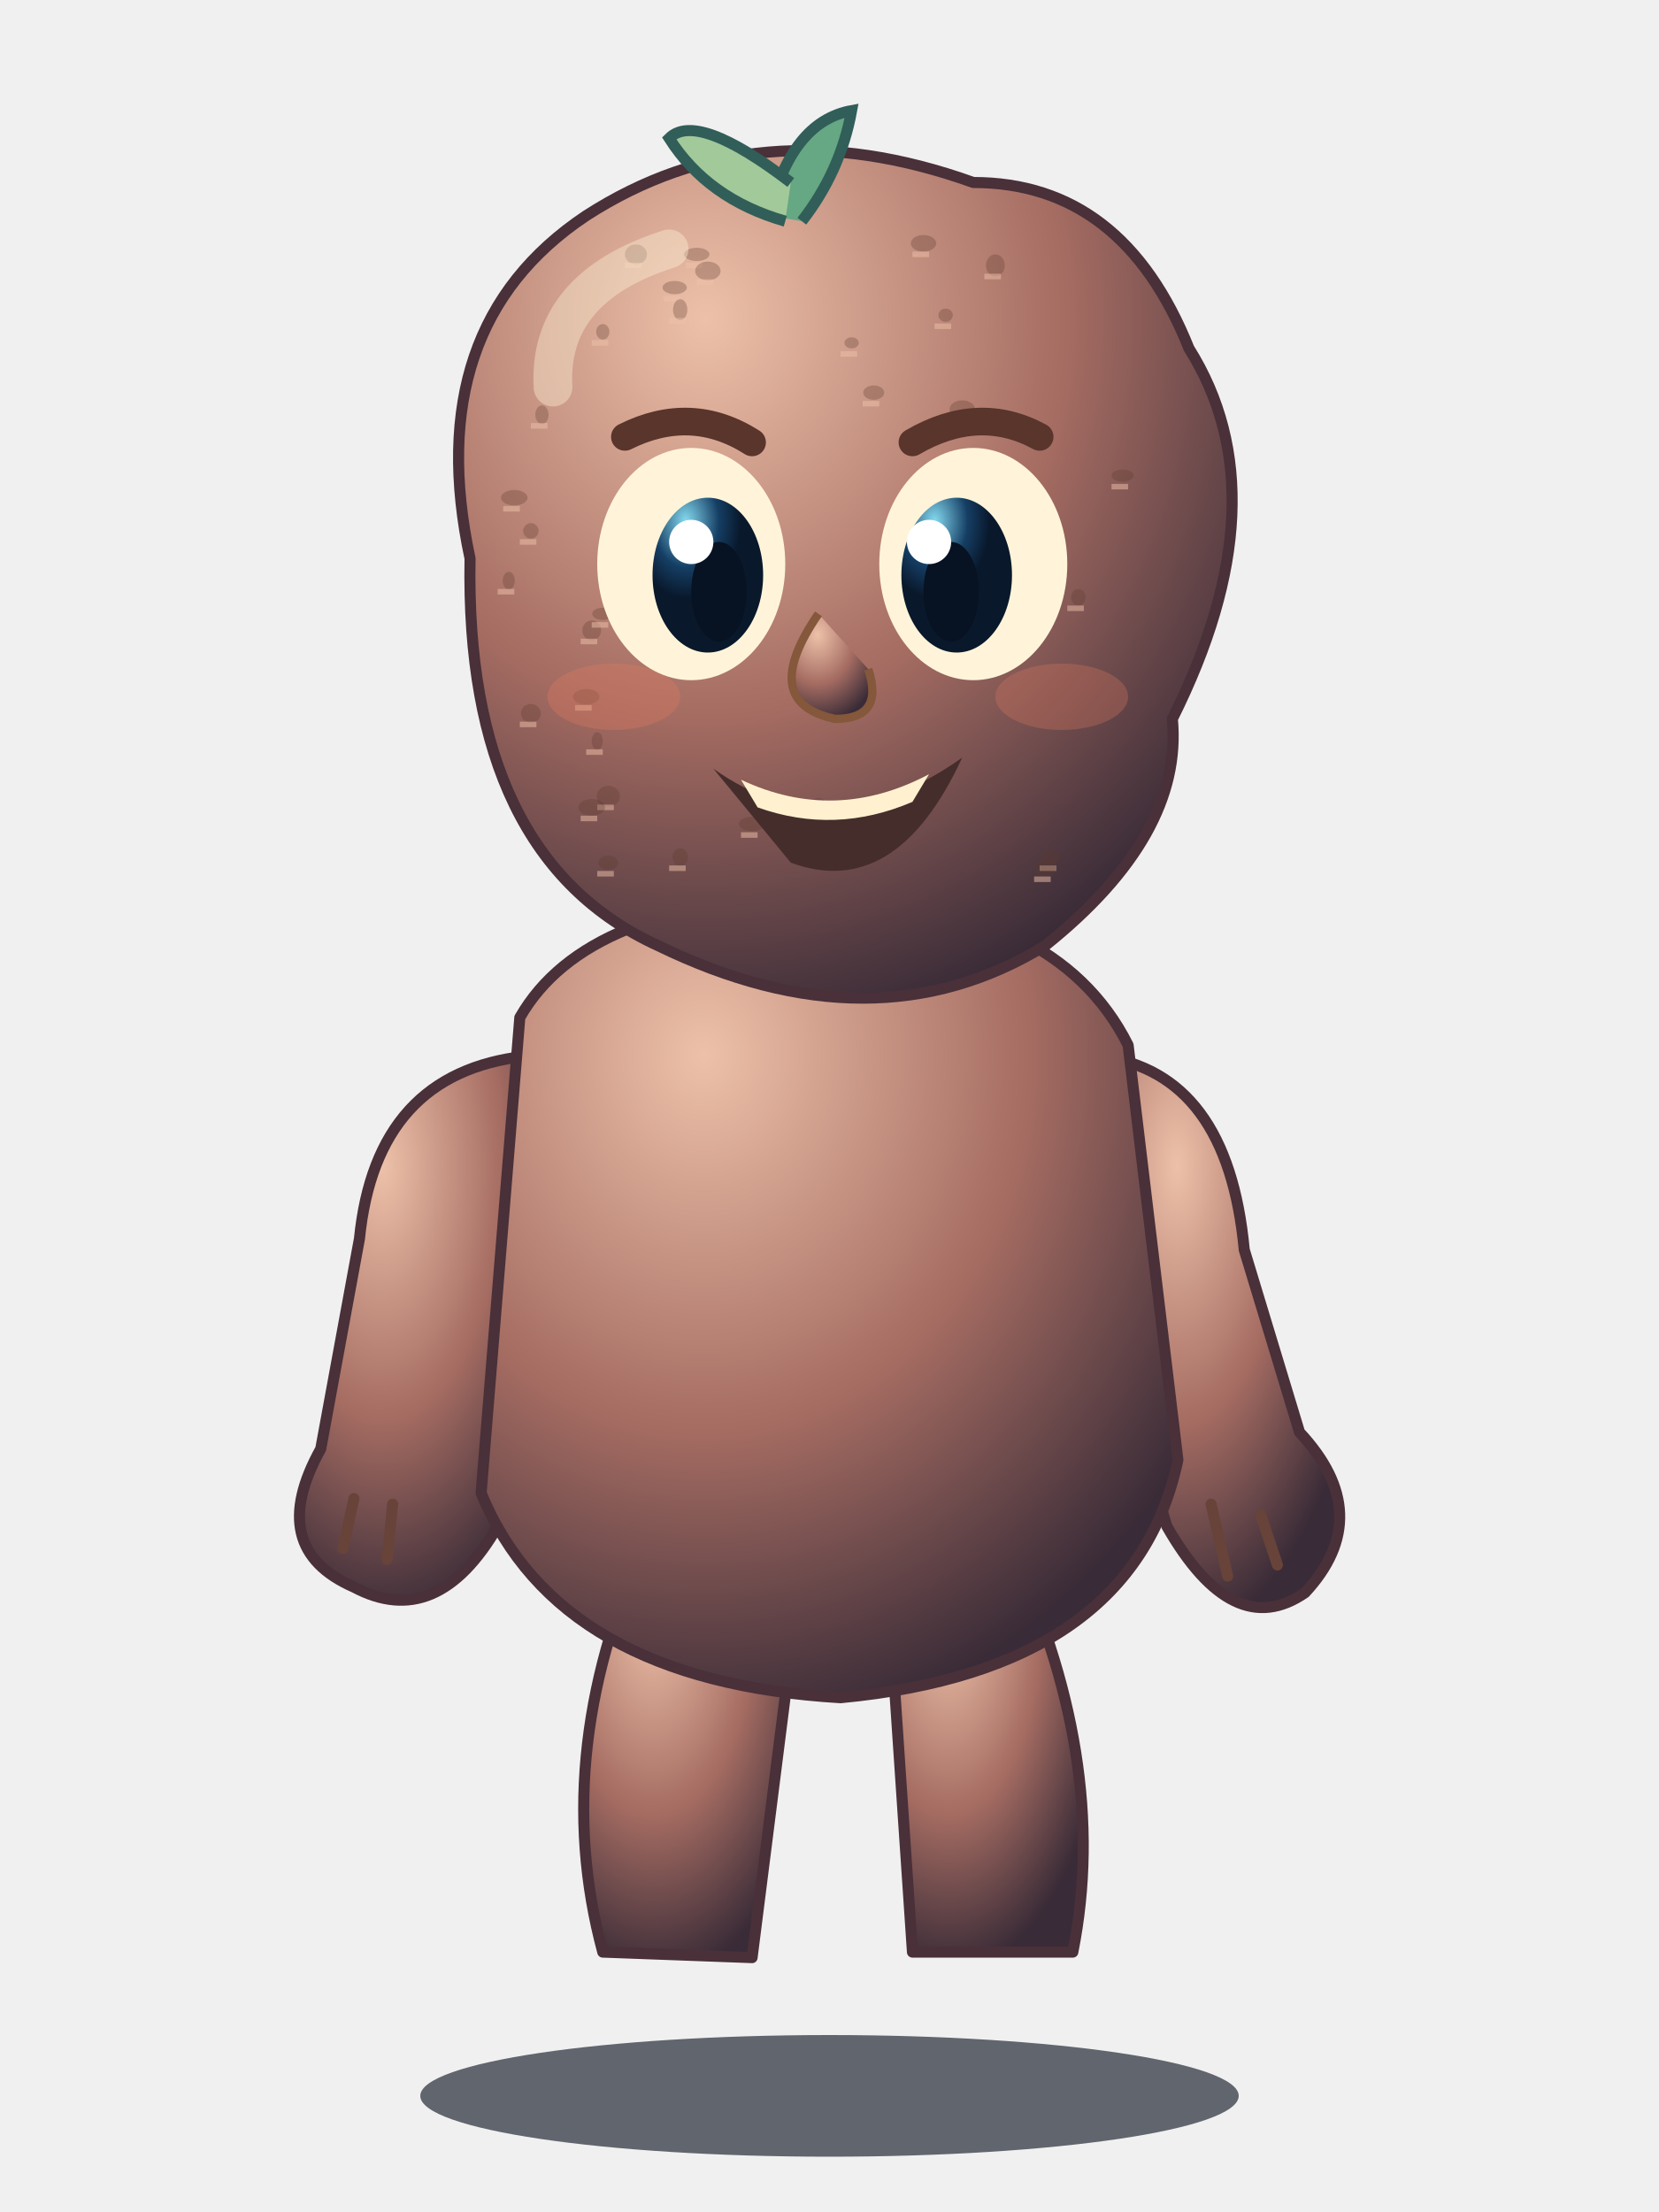
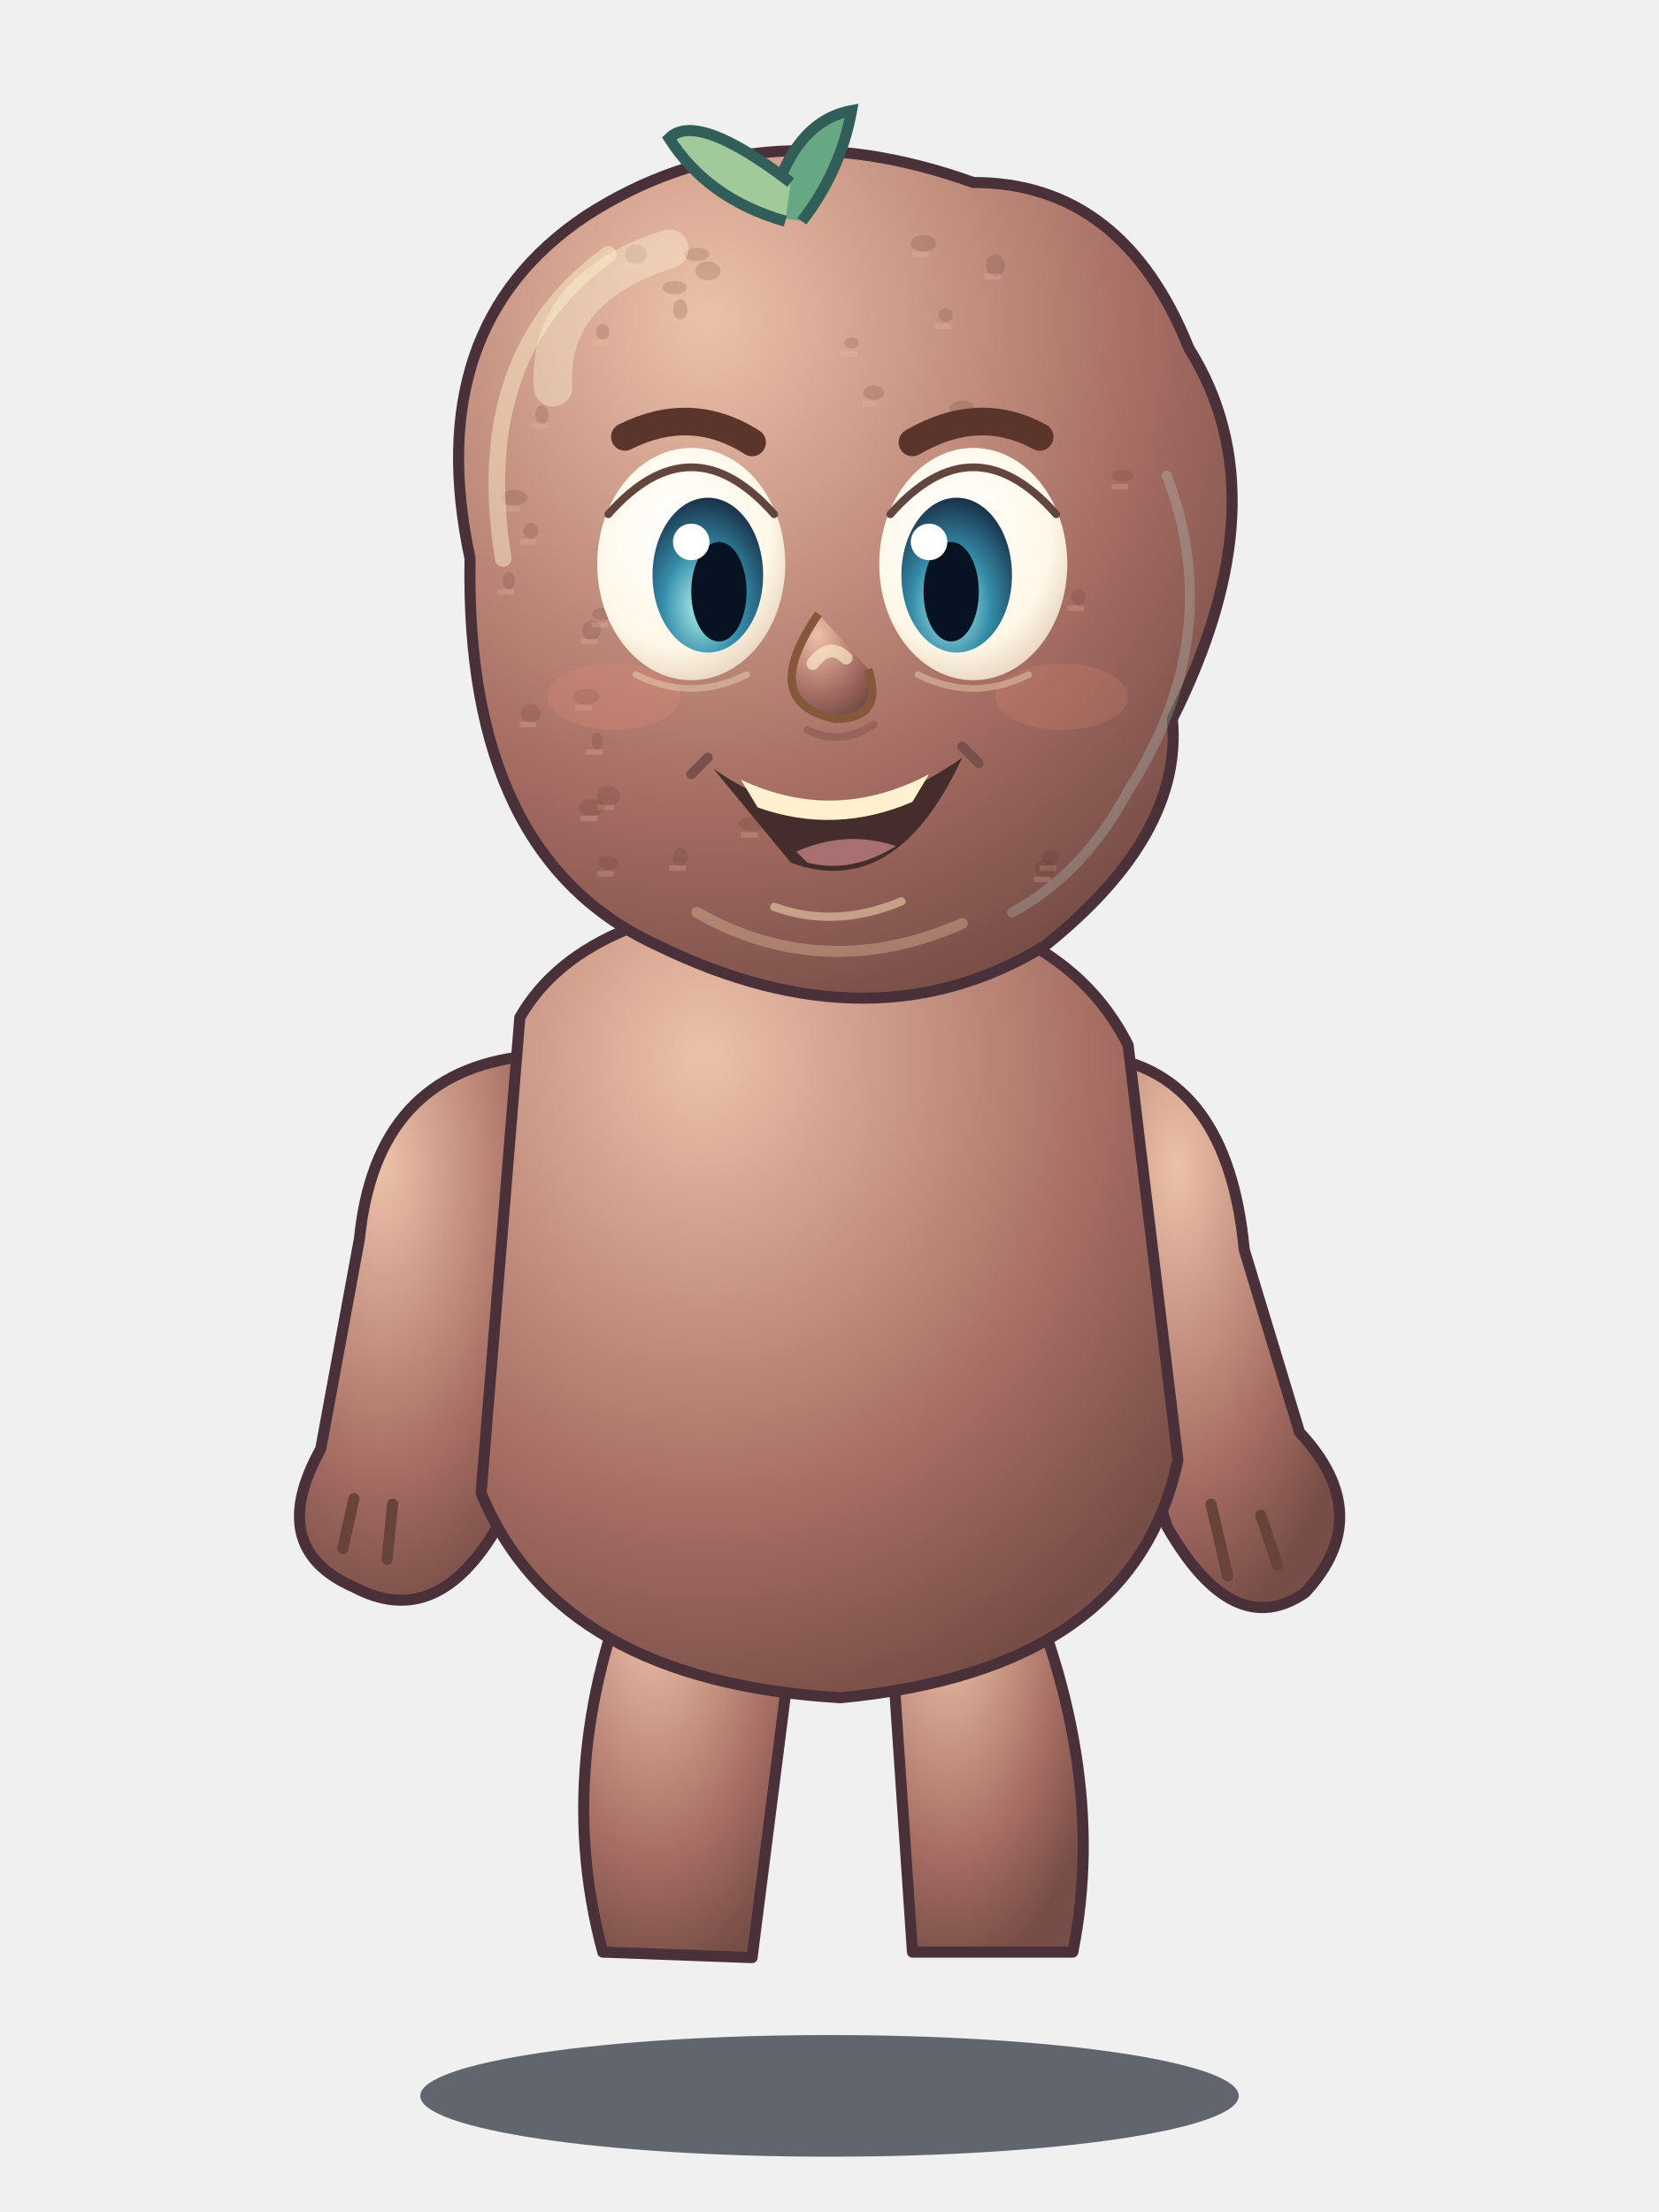
<svg xmlns="http://www.w3.org/2000/svg" viewBox="0 0 300 400">
  <defs>
    <radialGradient id="skin" cx=".32" cy=".2" r=".85">
      <stop stop-color="#edc1a9" />
-       <stop offset=".55" stop-color="#a56c62" />
-       <stop offset="1" stop-color="#392b37" />
+       <stop offset=".68" stop-color="#a56c62" />
+       <stop offset="1" stop-color="#774e47" />
    </radialGradient>
    <linearGradient id="cloth" x2=".8" y2="1">
      <stop stop-color="#3d5b75" />
      <stop offset=".5" stop-color="#253648" />
      <stop offset="1" stop-color="#101b2d" />
    </linearGradient>
    <linearGradient id="metal" x2=".75" y2="1">
      <stop stop-color="#dce6e9" />
      <stop offset=".3" stop-color="#7e98ac" />
      <stop offset=".48" stop-color="#e1e9eb" />
      <stop offset=".55" stop-color="#496477" />
      <stop offset="1" stop-color="#192c40" />
    </linearGradient>
    <linearGradient id="trim" x2="1" y2="1">
      <stop stop-color="#edfcff" />
      <stop offset=".4" stop-color="#62eafa" />
      <stop offset="1" stop-color="#287c9f" />
    </linearGradient>
    <linearGradient id="leather" x2=".8" y2="1">
      <stop stop-color="#c59269" />
      <stop offset=".5" stop-color="#855339" />
      <stop offset="1" stop-color="#392722" />
    </linearGradient>
    <linearGradient id="hair" x2=".3" y2="1">
      <stop stop-color="#8f5a36" />
      <stop offset=".6" stop-color="#492b25" />
      <stop offset="1" stop-color="#241b22" />
    </linearGradient>
    <radialGradient id="lens" cx=".3" cy=".15">
      <stop stop-color="#84d9ef" />
      <stop offset=".6" stop-color="#153e64" />
      <stop offset="1" stop-color="#09182b" />
    </radialGradient>
  </defs>
+   <defs>
+     <radialGradient id="face-pearl" cx=".42" cy=".36" r=".8">
+       <stop stop-color="#ffffff" />
+       <stop offset=".62" stop-color="#fff8e8" />
+       <stop offset="1" stop-color="#d8bda3" />
+     </radialGradient>
+   </defs>
  <ellipse cx="150" cy="379" rx="74" ry="11" fill="#020916" opacity=".6" />
  <g stroke="#493039" stroke-width="2" stroke-linejoin="round">
    <path d="M118 276Q99 316 109 353L136 354L145 283Z" fill="url(#skin)" />
    <path d="M160 279L165 353L194 353Q201 318 182 278Z" fill="url(#skin)" />
    <path d="M95 191Q68 194 65 224L58 262Q48 280 64 287Q79 295 90 276L101 235Z" fill="url(#skin)" />
    <path d="M199 191Q222 194 225 226L235 259Q249 274 236 288Q223 297 211 276L199 236Z" fill="url(#skin)" />
    <path d="M94 184Q106 163 148 162Q191 163 204 189L213 264Q205 302 152 307Q101 304 87 270Z" fill="url(#skin)" />
    <path d="M85 101Q76 59 106 39Q137 19 176 33Q203 33 215 63Q232 90 212 130Q214 151 189 171Q158 190 119 171Q84 155 85 101Z" fill="url(#skin)" />
  </g>
-   <ellipse cx="153" cy="150" rx="1.3" ry="1.8" fill="#59392d" opacity=".3" />
-   <path d="M151 152l3 0" stroke="#edc1a9" opacity=".5" />
-   <ellipse cx="195" cy="108" rx="1.3" ry="1.5" fill="#59392d" opacity=".3" />
-   <path d="M193 110l3 0" stroke="#edc1a9" opacity=".5" />
-   <ellipse cx="93" cy="90" rx="2.4" ry="1.4" fill="#59392d" opacity=".3" />
-   <path d="M91 92l3 0" stroke="#edc1a9" opacity=".5" />
-   <ellipse cx="110" cy="144" rx="2.1" ry="1.9" fill="#59392d" opacity=".3" />
-   <path d="M108 146l3 0" stroke="#edc1a9" opacity=".5" />
-   <ellipse cx="180" cy="48" rx="1.7" ry="2.0" fill="#59392d" opacity=".3" />
-   <path d="M178 50l3 0" stroke="#edc1a9" opacity=".5" />
-   <ellipse cx="190" cy="155" rx="1.6" ry="1.4" fill="#59392d" opacity=".3" />
-   <path d="M188 157l3 0" stroke="#edc1a9" opacity=".5" />
-   <ellipse cx="106" cy="126" rx="2.4" ry="1.4" fill="#59392d" opacity=".3" />
-   <path d="M104 128l3 0" stroke="#edc1a9" opacity=".5" />
-   <ellipse cx="107" cy="146" rx="2.4" ry="1.5" fill="#59392d" opacity=".3" />
-   <path d="M105 148l3 0" stroke="#edc1a9" opacity=".5" />
-   <ellipse cx="154" cy="62" rx="1.3" ry="1.0" fill="#59392d" opacity=".3" />
-   <path d="M152 64l3 0" stroke="#edc1a9" opacity=".5" />
-   <ellipse cx="122" cy="52" rx="2.2" ry="1.2" fill="#59392d" opacity=".3" />
-   <path d="M120 54l3 0" stroke="#edc1a9" opacity=".5" />
-   <ellipse cx="189" cy="157" rx="1.9" ry="1.7" fill="#59392d" opacity=".3" />
-   <path d="M187 159l3 0" stroke="#edc1a9" opacity=".5" />
-   <ellipse cx="107" cy="114" rx="1.7" ry="1.8" fill="#59392d" opacity=".3" />
-   <path d="M105 116l3 0" stroke="#edc1a9" opacity=".5" />
-   <ellipse cx="110" cy="156" rx="1.8" ry="1.3" fill="#59392d" opacity=".3" />
-   <path d="M108 158l3 0" stroke="#edc1a9" opacity=".5" />
-   <ellipse cx="126" cy="46" rx="2.3" ry="1.2" fill="#59392d" opacity=".3" />
-   <path d="M124 48l3 0" stroke="#edc1a9" opacity=".5" />
-   <ellipse cx="92" cy="105" rx="1.1" ry="1.6" fill="#59392d" opacity=".3" />
-   <path d="M90 107l3 0" stroke="#edc1a9" opacity=".5" />
-   <ellipse cx="158" cy="71" rx="1.9" ry="1.3" fill="#59392d" opacity=".3" />
-   <path d="M156 73l3 0" stroke="#edc1a9" opacity=".5" />
-   <ellipse cx="171" cy="57" rx="1.3" ry="1.2" fill="#59392d" opacity=".3" />
-   <path d="M169 59l3 0" stroke="#edc1a9" opacity=".5" />
-   <ellipse cx="136" cy="149" rx="2.4" ry="1.3" fill="#59392d" opacity=".3" />
-   <path d="M134 151l3 0" stroke="#edc1a9" opacity=".5" />
-   <ellipse cx="123" cy="56" rx="1.3" ry="1.9" fill="#59392d" opacity=".3" />
-   <path d="M121 58l3 0" stroke="#edc1a9" opacity=".5" />
-   <ellipse cx="96" cy="129" rx="1.8" ry="1.7" fill="#59392d" opacity=".3" />
-   <path d="M94 131l3 0" stroke="#edc1a9" opacity=".5" />
-   <ellipse cx="167" cy="44" rx="2.3" ry="1.5" fill="#59392d" opacity=".3" />
-   <path d="M165 46l3 0" stroke="#edc1a9" opacity=".5" />
-   <ellipse cx="123" cy="155" rx="1.4" ry="1.6" fill="#59392d" opacity=".3" />
-   <path d="M121 157l3 0" stroke="#edc1a9" opacity=".5" />
-   <ellipse cx="148" cy="146" rx="1.6" ry="1.7" fill="#59392d" opacity=".3" />
-   <path d="M146 148l3 0" stroke="#edc1a9" opacity=".5" />
-   <ellipse cx="128" cy="49" rx="2.3" ry="1.7" fill="#59392d" opacity=".3" />
-   <path d="M126 51l3 0" stroke="#edc1a9" opacity=".5" />
-   <ellipse cx="96" cy="96" rx="1.4" ry="1.4" fill="#59392d" opacity=".3" />
-   <path d="M94 98l3 0" stroke="#edc1a9" opacity=".5" />
-   <ellipse cx="203" cy="86" rx="2.0" ry="1.1" fill="#59392d" opacity=".3" />
-   <path d="M201 88l3 0" stroke="#edc1a9" opacity=".5" />
-   <ellipse cx="98" cy="75" rx="1.2" ry="1.7" fill="#59392d" opacity=".3" />
-   <path d="M96 77l3 0" stroke="#edc1a9" opacity=".5" />
-   <ellipse cx="138" cy="144" rx="1.2" ry="1.4" fill="#59392d" opacity=".3" />
-   <path d="M136 146l3 0" stroke="#edc1a9" opacity=".5" />
-   <ellipse cx="190" cy="97" rx="1.7" ry="1.9" fill="#59392d" opacity=".3" />
-   <path d="M188 99l3 0" stroke="#edc1a9" opacity=".5" />
-   <ellipse cx="109" cy="111" rx="1.9" ry="1.1" fill="#59392d" opacity=".3" />
-   <path d="M107 113l3 0" stroke="#edc1a9" opacity=".5" />
-   <ellipse cx="108" cy="134" rx="1.0" ry="1.6" fill="#59392d" opacity=".3" />
-   <path d="M106 136l3 0" stroke="#edc1a9" opacity=".5" />
-   <ellipse cx="174" cy="74" rx="2.3" ry="1.6" fill="#59392d" opacity=".3" />
-   <path d="M172 76l3 0" stroke="#edc1a9" opacity=".5" />
-   <ellipse cx="109" cy="60" rx="1.2" ry="1.4" fill="#59392d" opacity=".3" />
-   <path d="M107 62l3 0" stroke="#edc1a9" opacity=".5" />
-   <ellipse cx="115" cy="46" rx="2.0" ry="1.8" fill="#59392d" opacity=".3" />
-   <path d="M113 48l3 0" stroke="#edc1a9" opacity=".5" />
+   <ellipse cx="153" cy="150" rx="1.3" ry="1.8" fill="#59392d" opacity=".18" />
+   <path d="M151 152l3 0" stroke="#edc1a9" opacity=".24" />
+   <ellipse cx="195" cy="108" rx="1.3" ry="1.5" fill="#59392d" opacity=".18" />
+   <path d="M193 110l3 0" stroke="#edc1a9" opacity=".24" />
+   <ellipse cx="93" cy="90" rx="2.4" ry="1.4" fill="#59392d" opacity=".18" />
+   <path d="M91 92l3 0" stroke="#edc1a9" opacity=".24" />
+   <ellipse cx="110" cy="144" rx="2.1" ry="1.9" fill="#59392d" opacity=".18" />
+   <path d="M108 146l3 0" stroke="#edc1a9" opacity=".24" />
+   <ellipse cx="180" cy="48" rx="1.7" ry="2.0" fill="#59392d" opacity=".18" />
+   <path d="M178 50l3 0" stroke="#edc1a9" opacity=".24" />
+   <ellipse cx="190" cy="155" rx="1.6" ry="1.4" fill="#59392d" opacity=".18" />
+   <path d="M188 157l3 0" stroke="#edc1a9" opacity=".24" />
+   <ellipse cx="106" cy="126" rx="2.4" ry="1.4" fill="#59392d" opacity=".18" />
+   <path d="M104 128l3 0" stroke="#edc1a9" opacity=".24" />
+   <ellipse cx="107" cy="146" rx="2.4" ry="1.5" fill="#59392d" opacity=".18" />
+   <path d="M105 148l3 0" stroke="#edc1a9" opacity=".24" />
+   <ellipse cx="154" cy="62" rx="1.3" ry="1.0" fill="#59392d" opacity=".18" />
+   <path d="M152 64l3 0" stroke="#edc1a9" opacity=".24" />
+   <ellipse cx="122" cy="52" rx="2.2" ry="1.2" fill="#59392d" opacity=".18" />
+   <path d="M120 54l3 0" stroke="#edc1a9" opacity=".24" />
+   <ellipse cx="189" cy="157" rx="1.9" ry="1.7" fill="#59392d" opacity=".18" />
+   <path d="M187 159l3 0" stroke="#edc1a9" opacity=".24" />
+   <ellipse cx="107" cy="114" rx="1.7" ry="1.8" fill="#59392d" opacity=".18" />
+   <path d="M105 116l3 0" stroke="#edc1a9" opacity=".24" />
+   <ellipse cx="110" cy="156" rx="1.8" ry="1.3" fill="#59392d" opacity=".18" />
+   <path d="M108 158l3 0" stroke="#edc1a9" opacity=".24" />
+   <ellipse cx="126" cy="46" rx="2.3" ry="1.2" fill="#59392d" opacity=".18" />
+   <path d="M124 48l3 0" stroke="#edc1a9" opacity=".24" />
+   <ellipse cx="92" cy="105" rx="1.1" ry="1.6" fill="#59392d" opacity=".18" />
+   <path d="M90 107l3 0" stroke="#edc1a9" opacity=".24" />
+   <ellipse cx="158" cy="71" rx="1.9" ry="1.3" fill="#59392d" opacity=".18" />
+   <path d="M156 73l3 0" stroke="#edc1a9" opacity=".24" />
+   <ellipse cx="171" cy="57" rx="1.3" ry="1.2" fill="#59392d" opacity=".18" />
+   <path d="M169 59l3 0" stroke="#edc1a9" opacity=".24" />
+   <ellipse cx="136" cy="149" rx="2.4" ry="1.3" fill="#59392d" opacity=".18" />
+   <path d="M134 151l3 0" stroke="#edc1a9" opacity=".24" />
+   <ellipse cx="123" cy="56" rx="1.3" ry="1.9" fill="#59392d" opacity=".18" />
+   <path d="M121 58l3 0" stroke="#edc1a9" opacity=".24" />
+   <ellipse cx="96" cy="129" rx="1.8" ry="1.7" fill="#59392d" opacity=".18" />
+   <path d="M94 131l3 0" stroke="#edc1a9" opacity=".24" />
+   <ellipse cx="167" cy="44" rx="2.3" ry="1.5" fill="#59392d" opacity=".18" />
+   <path d="M165 46l3 0" stroke="#edc1a9" opacity=".24" />
+   <ellipse cx="123" cy="155" rx="1.4" ry="1.6" fill="#59392d" opacity=".18" />
+   <path d="M121 157l3 0" stroke="#edc1a9" opacity=".24" />
+   <ellipse cx="148" cy="146" rx="1.6" ry="1.7" fill="#59392d" opacity=".18" />
+   <path d="M146 148l3 0" stroke="#edc1a9" opacity=".24" />
+   <ellipse cx="128" cy="49" rx="2.3" ry="1.7" fill="#59392d" opacity=".18" />
+   <path d="M126 51l3 0" stroke="#edc1a9" opacity=".24" />
+   <ellipse cx="96" cy="96" rx="1.4" ry="1.4" fill="#59392d" opacity=".18" />
+   <path d="M94 98l3 0" stroke="#edc1a9" opacity=".24" />
+   <ellipse cx="203" cy="86" rx="2.0" ry="1.1" fill="#59392d" opacity=".18" />
+   <path d="M201 88l3 0" stroke="#edc1a9" opacity=".24" />
+   <ellipse cx="98" cy="75" rx="1.2" ry="1.7" fill="#59392d" opacity=".18" />
+   <path d="M96 77l3 0" stroke="#edc1a9" opacity=".24" />
+   <ellipse cx="138" cy="144" rx="1.2" ry="1.4" fill="#59392d" opacity=".18" />
+   <path d="M136 146l3 0" stroke="#edc1a9" opacity=".24" />
+   <ellipse cx="190" cy="97" rx="1.7" ry="1.9" fill="#59392d" opacity=".18" />
+   <path d="M188 99l3 0" stroke="#edc1a9" opacity=".24" />
+   <ellipse cx="109" cy="111" rx="1.9" ry="1.1" fill="#59392d" opacity=".18" />
+   <path d="M107 113l3 0" stroke="#edc1a9" opacity=".24" />
+   <ellipse cx="108" cy="134" rx="1.0" ry="1.6" fill="#59392d" opacity=".18" />
+   <path d="M106 136l3 0" stroke="#edc1a9" opacity=".24" />
+   <ellipse cx="174" cy="74" rx="2.3" ry="1.6" fill="#59392d" opacity=".18" />
+   <path d="M172 76l3 0" stroke="#edc1a9" opacity=".24" />
+   <ellipse cx="109" cy="60" rx="1.2" ry="1.4" fill="#59392d" opacity=".18" />
+   <path d="M107 62l3 0" stroke="#edc1a9" opacity=".24" />
+   <ellipse cx="115" cy="46" rx="2.0" ry="1.8" fill="#59392d" opacity=".18" />
+   <path d="M113 48l3 0" stroke="#edc1a9" opacity=".24" />
  <path d="M100 70Q99 52 121 45" stroke="#fff6d9" opacity=".38" stroke-width="7" stroke-linecap="round" fill="none" />
-   <ellipse cx="111" cy="126" rx="12" ry="6" fill="#dc785e" opacity=".35" />
-   <ellipse cx="192" cy="126" rx="12" ry="6" fill="#dc785e" opacity=".3" />
+   <path d="M91 101Q85 64 110 46" fill="none" stroke="#fff4ce" stroke-width="3" stroke-linecap="round" opacity=".45" />
+   <path d="M211 86Q222 115 204 143Q196 158 183 165" fill="none" stroke="#bce8df" stroke-width="1.8" stroke-linecap="round" opacity=".24" />
+   <path d="M126 165Q149 178 174 167" fill="none" stroke="#ffdfb1" stroke-width="2" stroke-linecap="round" opacity=".3" />
+   <ellipse cx="111" cy="126" rx="12" ry="6" fill="#e88b79" opacity=".23" />
+   <ellipse cx="192" cy="126" rx="12" ry="6" fill="#e88b79" opacity=".2" />
  <path d="M113 79Q125 73 136 80M165 80Q177 73 188 79" fill="none" stroke="#59352c" stroke-width="5" stroke-linecap="round" />
  <g>
-     <ellipse cx="125" cy="102" rx="17" ry="21" fill="#fff4d9" />
-     <ellipse cx="176" cy="102" rx="17" ry="21" fill="#fff4d9" />
-     <ellipse cx="128" cy="104" rx="10" ry="14" fill="url(#lens)" />
-     <ellipse cx="173" cy="104" rx="10" ry="14" fill="url(#lens)" />
+     <ellipse cx="125" cy="102" rx="17" ry="21" fill="url(#face-pearl)" />
+     <ellipse cx="176" cy="102" rx="17" ry="21" fill="url(#face-pearl)" />
+     <defs>
+       <radialGradient id="iris-finish-128" cx=".45" cy=".7" r=".75">
+         <stop stop-color="#b7f6f0" />
+         <stop offset=".48" stop-color="#348ca9" />
+         <stop offset="1" stop-color="#16243b" />
+       </radialGradient>
+     </defs>
+     <ellipse cx="128" cy="104" rx="10" ry="14" fill="url(#iris-finish-128)" />
+     <defs>
+       <radialGradient id="iris-finish-173" cx=".45" cy=".7" r=".75">
+         <stop stop-color="#b7f6f0" />
+         <stop offset=".48" stop-color="#348ca9" />
+         <stop offset="1" stop-color="#16243b" />
+       </radialGradient>
+     </defs>
+     <ellipse cx="173" cy="104" rx="10" ry="14" fill="url(#iris-finish-173)" />
    <ellipse cx="130" cy="107" rx="5" ry="9" fill="#071222" />
    <ellipse cx="172" cy="107" rx="5" ry="9" fill="#071222" />
-     <circle cx="125" cy="98" r="4" fill="white" />
-     <circle cx="168" cy="98" r="4" fill="white" />
+     <circle cx="125" cy="98" r="3.3" fill="white" />
+     <circle cx="168" cy="98" r="3.3" fill="white" />
  </g>
  <path d="M148 111Q137 127 151 130Q160 130 157 121" fill="url(#skin)" stroke="#85573b" stroke-width="1.5" />
  <path d="M129 139Q150 154 174 137Q162 163 143 156Z" fill="#452d2c" />
  <path d="M134 141Q151 149 168 140L165 145Q151 151 137 146Z" fill="#fff1cf" />
  <path d="M64 271l-2 9m9-8-1 10m158-8 3 9m-12-11 3 13" stroke="#68433a" stroke-width="2" stroke-linecap="round" />
  <path d="M139 39Q143 22 154 20Q152 31 145 40" fill="#66a784" stroke="#315e58" stroke-width="2" />
  <path d="M143 33Q126 20 121 25Q128 36 142 40" fill="#a1c99a" stroke="#315e58" stroke-width="2" />
+   <g data-face-finish="1">
+     <path d="M110 93Q125 76 140 93" fill="none" stroke="#62463d" stroke-width="1.4" stroke-linecap="round" />
+     <path d="M115 122Q125 127 135 122" fill="none" stroke="#fff0c9" stroke-width="1.2" opacity=".35" stroke-linecap="round" />
+     <path d="M161 93Q176 76 191 93" fill="none" stroke="#62463d" stroke-width="1.4" stroke-linecap="round" />
+     <path d="M166 122Q176 127 186 122" fill="none" stroke="#fff0c9" stroke-width="1.2" opacity=".35" stroke-linecap="round" />
+     <path d="M144 154Q153 150 162 153Q154 158 146 156Z" fill="#df9497" opacity=".65" />
+     <path d="M128 137l-3 3m49-5 3 3" stroke="#79504b" stroke-width="1.8" stroke-linecap="round" />
+     <path d="M140 164Q151 168 163 163" fill="none" stroke="#ffe3bb" stroke-width="1.5" opacity=".5" stroke-linecap="round" />
+     <path d="M147 120q3-4 6-1" fill="none" stroke="#fff0cc" stroke-width="2.3" opacity=".65" stroke-linecap="round" />
+     <path d="M146 132q6 3 12-1" fill="none" stroke="#69463e" stroke-width="1.4" opacity=".35" stroke-linecap="round" />
+   </g>
</svg>
